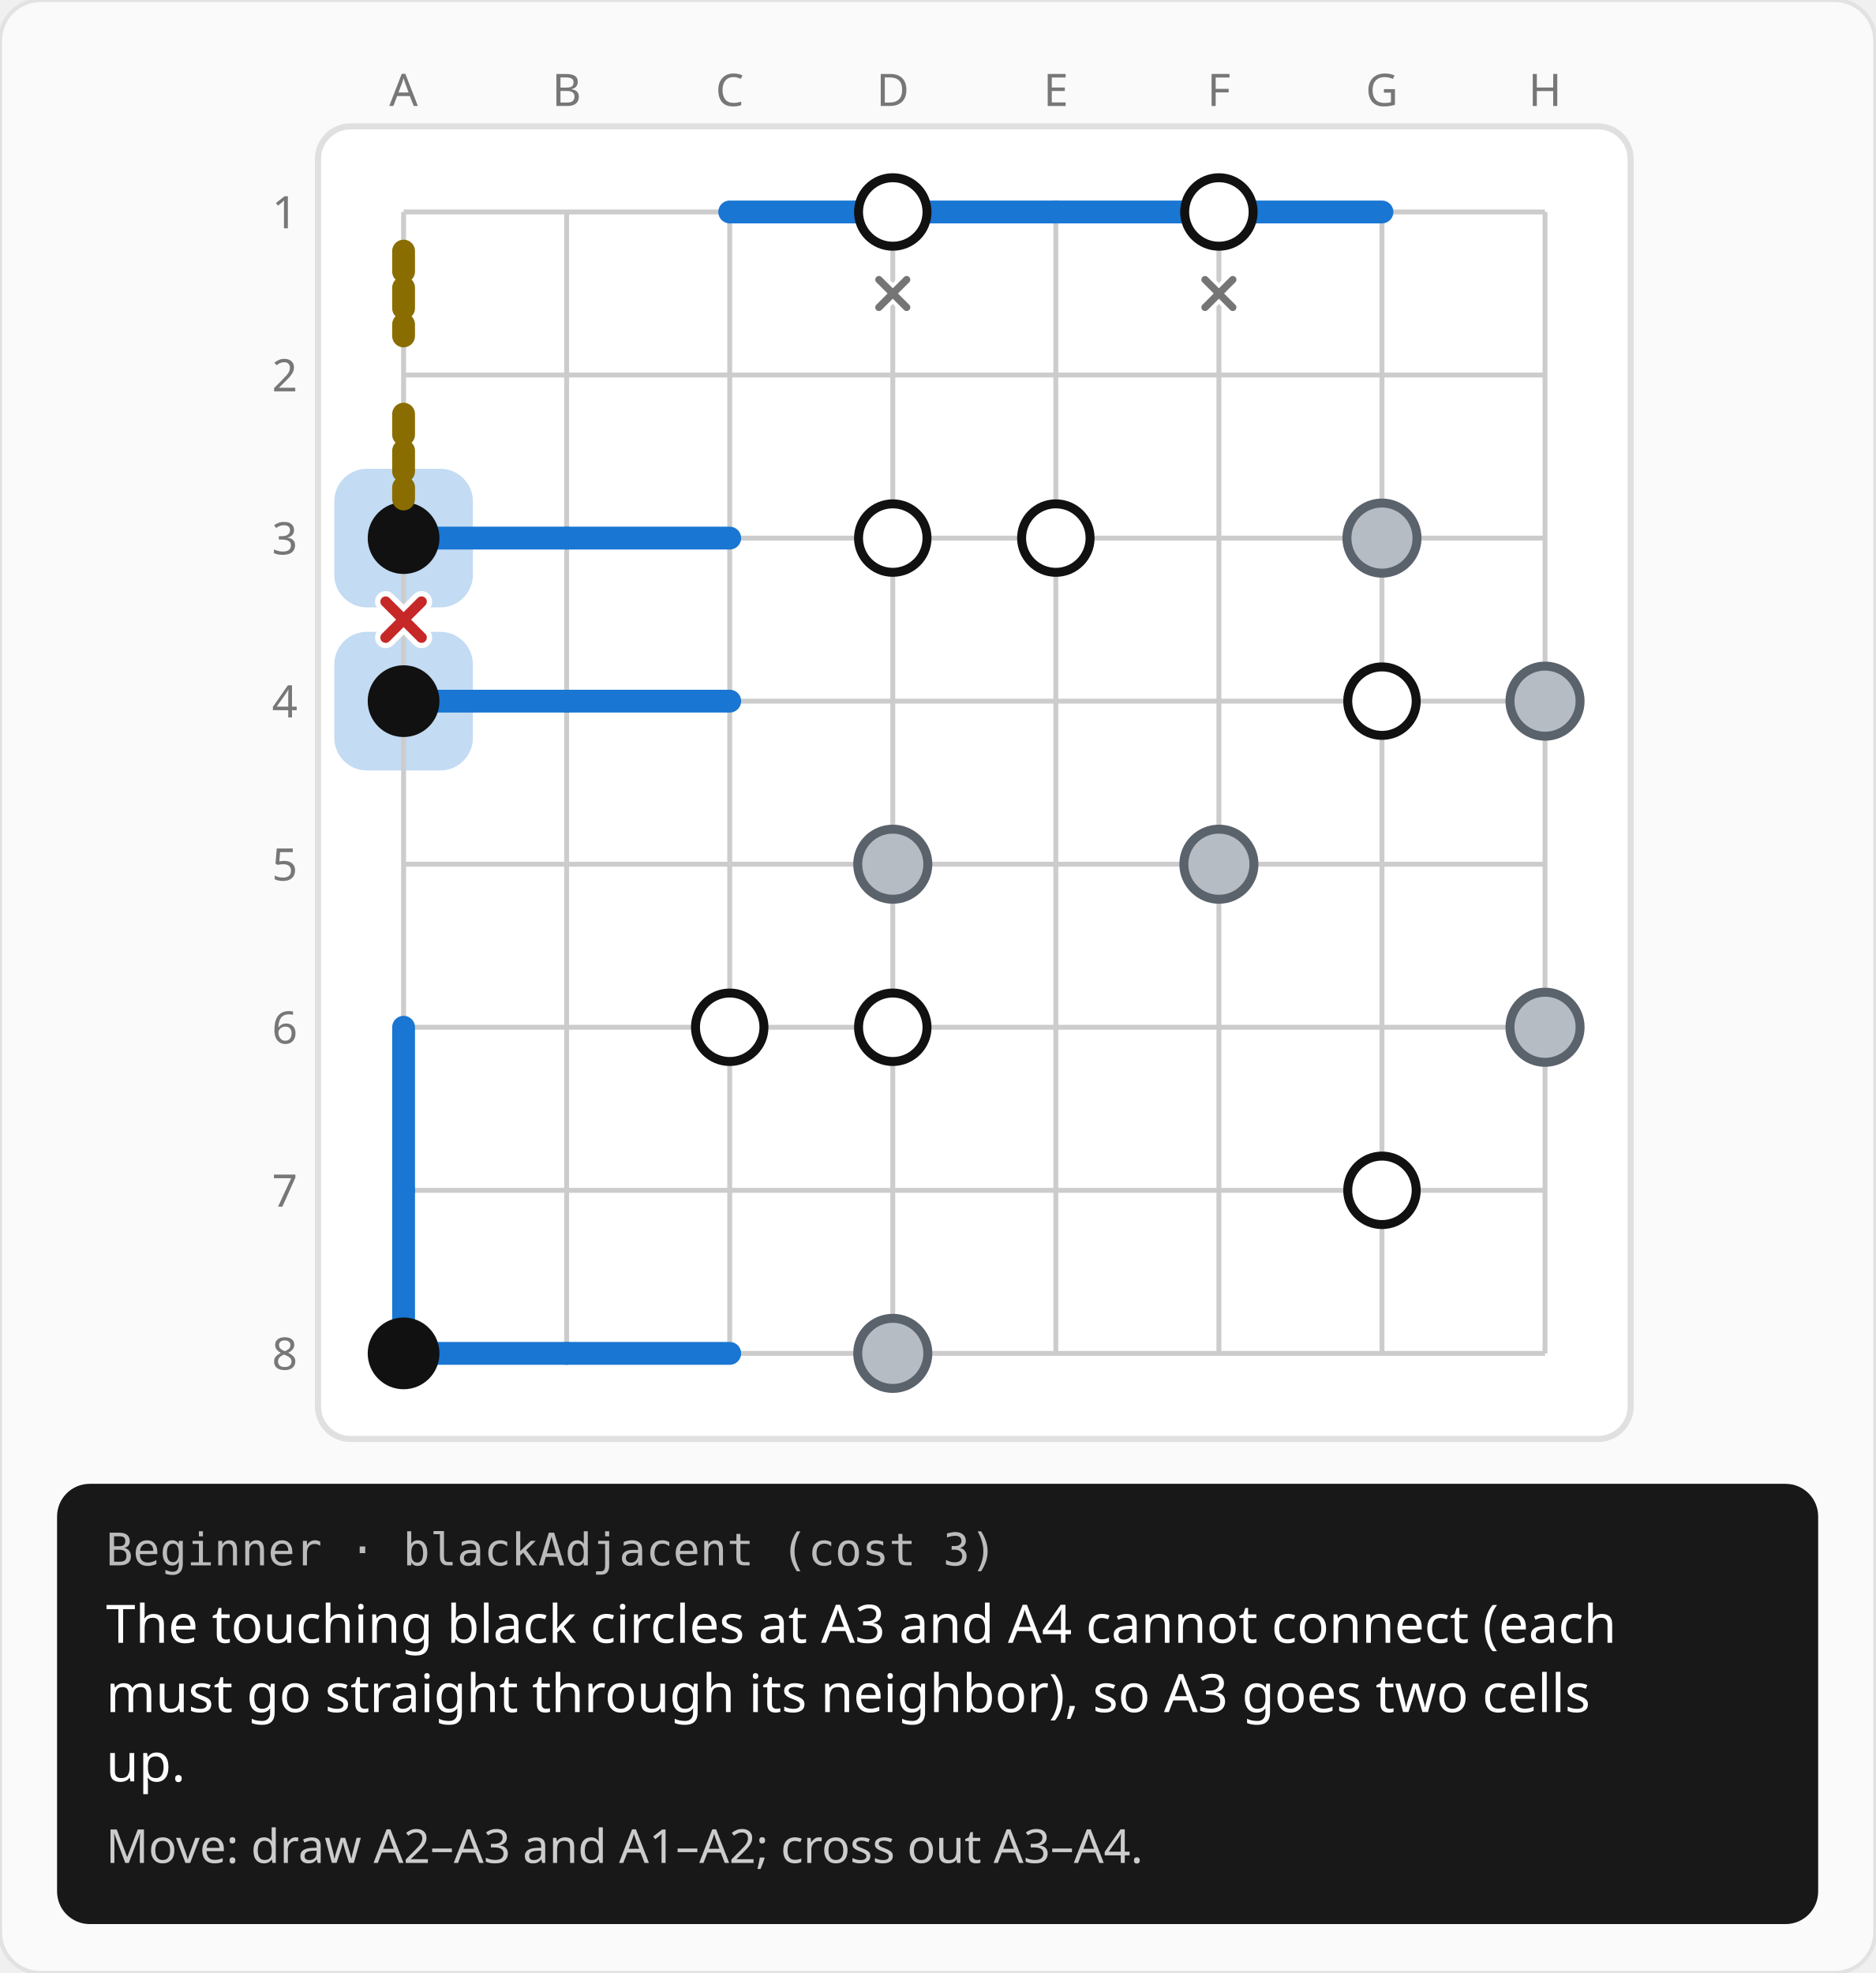
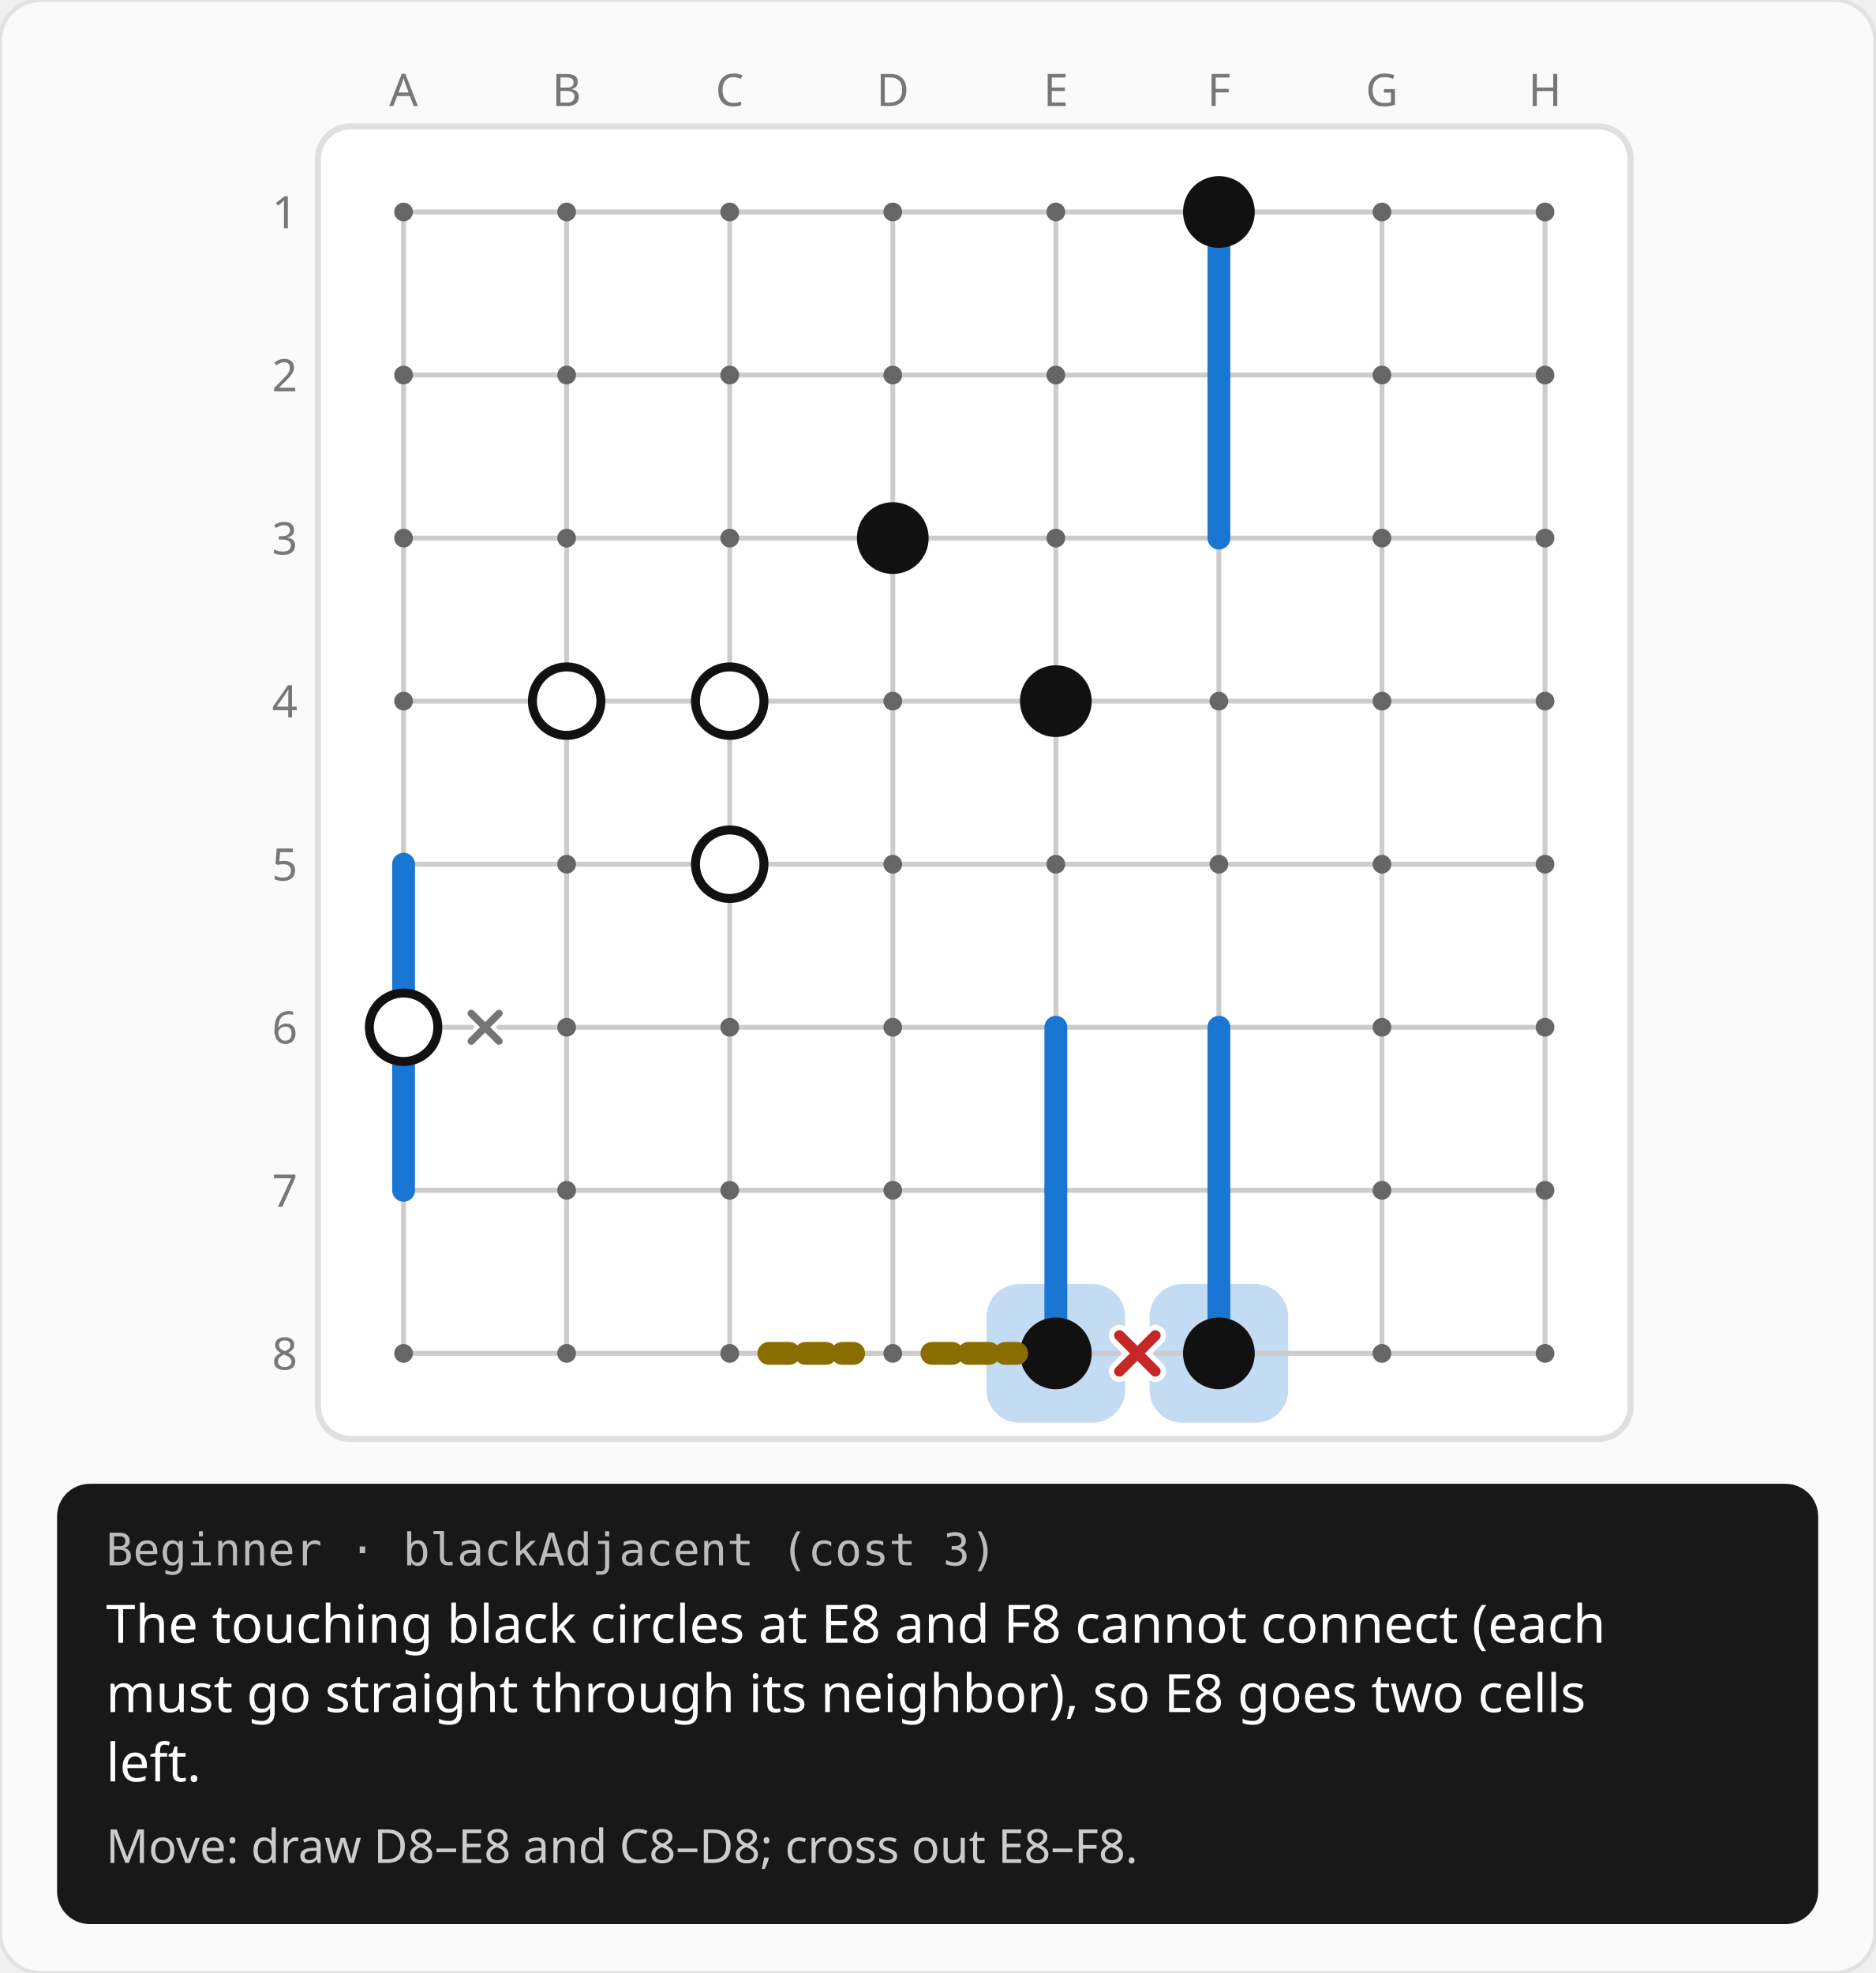
<svg xmlns="http://www.w3.org/2000/svg" width="460" height="484" viewBox="0 0 460 484">
  <rect width="460" height="484" rx="10" fill="#fafafa" stroke="#e2e2e2" />
  <defs>
    <pattern id="hatch" width="8" height="8" patternUnits="userSpaceOnUse" patternTransform="rotate(45)">
      <line x1="0" y1="0" x2="0" y2="8" stroke="#d55e00" stroke-width="3" opacity="0.55" />
    </pattern>
  </defs>
  <g transform="translate(59 12)">
    <text x="40" y="14" fill="#777777" font-size="11" font-family="system-ui, sans-serif" text-anchor="middle">A</text>
    <text x="80" y="14" fill="#777777" font-size="11" font-family="system-ui, sans-serif" text-anchor="middle">B</text>
    <text x="120" y="14" fill="#777777" font-size="11" font-family="system-ui, sans-serif" text-anchor="middle">C</text>
    <text x="160" y="14" fill="#777777" font-size="11" font-family="system-ui, sans-serif" text-anchor="middle">D</text>
    <text x="200" y="14" fill="#777777" font-size="11" font-family="system-ui, sans-serif" text-anchor="middle">E</text>
    <text x="240" y="14" fill="#777777" font-size="11" font-family="system-ui, sans-serif" text-anchor="middle">F</text>
    <text x="280" y="14" fill="#777777" font-size="11" font-family="system-ui, sans-serif" text-anchor="middle">G</text>
    <text x="320" y="14" fill="#777777" font-size="11" font-family="system-ui, sans-serif" text-anchor="middle">H</text>
    <text x="14" y="44" fill="#777777" font-size="11" font-family="system-ui, sans-serif" text-anchor="end">1</text>
    <text x="14" y="84" fill="#777777" font-size="11" font-family="system-ui, sans-serif" text-anchor="end">2</text>
    <text x="14" y="124" fill="#777777" font-size="11" font-family="system-ui, sans-serif" text-anchor="end">3</text>
    <text x="14" y="164" fill="#777777" font-size="11" font-family="system-ui, sans-serif" text-anchor="end">4</text>
    <text x="14" y="204" fill="#777777" font-size="11" font-family="system-ui, sans-serif" text-anchor="end">5</text>
    <text x="14" y="244" fill="#777777" font-size="11" font-family="system-ui, sans-serif" text-anchor="end">6</text>
    <text x="14" y="284" fill="#777777" font-size="11" font-family="system-ui, sans-serif" text-anchor="end">7</text>
    <text x="14" y="324" fill="#777777" font-size="11" font-family="system-ui, sans-serif" text-anchor="end">8</text>
    <g transform="translate(18 18)">
      <rect x="1" y="1" width="322" height="322" rx="8" fill="#ffffff" stroke="#e0e0e0" stroke-width="1.5" />
-       <rect x="5" y="85" width="34" height="34" rx="8" fill="rgba(25,118,210,0.26)" />
-       <rect x="5" y="125" width="34" height="34" rx="8" fill="rgba(25,118,210,0.26)" />
+       <rect x="165" y="285" width="34" height="34" rx="8" fill="rgba(25,118,210,0.26)" />
+       <rect x="205" y="285" width="34" height="34" rx="8" fill="rgba(25,118,210,0.26)" />
      <line x1="22" y1="22" x2="302" y2="22" stroke="#cccccc" stroke-width="1.2" />
      <line x1="22" y1="62" x2="302" y2="62" stroke="#cccccc" stroke-width="1.2" />
      <line x1="22" y1="102" x2="302" y2="102" stroke="#cccccc" stroke-width="1.2" />
      <line x1="22" y1="142" x2="302" y2="142" stroke="#cccccc" stroke-width="1.2" />
      <line x1="22" y1="182" x2="302" y2="182" stroke="#cccccc" stroke-width="1.2" />
      <line x1="22" y1="222" x2="302" y2="222" stroke="#cccccc" stroke-width="1.2" />
      <line x1="22" y1="262" x2="302" y2="262" stroke="#cccccc" stroke-width="1.2" />
      <line x1="22" y1="302" x2="302" y2="302" stroke="#cccccc" stroke-width="1.2" />
      <line x1="22" y1="22" x2="22" y2="302" stroke="#cccccc" stroke-width="1.2" />
      <line x1="62" y1="22" x2="62" y2="302" stroke="#cccccc" stroke-width="1.2" />
      <line x1="102" y1="22" x2="102" y2="302" stroke="#cccccc" stroke-width="1.2" />
      <line x1="142" y1="22" x2="142" y2="302" stroke="#cccccc" stroke-width="1.2" />
      <line x1="182" y1="22" x2="182" y2="302" stroke="#cccccc" stroke-width="1.2" />
      <line x1="222" y1="22" x2="222" y2="302" stroke="#cccccc" stroke-width="1.2" />
      <line x1="262" y1="22" x2="262" y2="302" stroke="#cccccc" stroke-width="1.2" />
      <line x1="302" y1="22" x2="302" y2="302" stroke="#cccccc" stroke-width="1.2" />
-       <line x1="102" y1="22" x2="142" y2="22" stroke="#1976d2" stroke-width="5.6" stroke-linecap="round" />
-       <line x1="142" y1="22" x2="182" y2="22" stroke="#1976d2" stroke-width="5.6" stroke-linecap="round" />
-       <line x1="182" y1="22" x2="222" y2="22" stroke="#1976d2" stroke-width="5.6" stroke-linecap="round" />
-       <line x1="222" y1="22" x2="262" y2="22" stroke="#1976d2" stroke-width="5.6" stroke-linecap="round" />
-       <line x1="22" y1="102" x2="62" y2="102" stroke="#1976d2" stroke-width="5.6" stroke-linecap="round" />
-       <line x1="62" y1="102" x2="102" y2="102" stroke="#1976d2" stroke-width="5.6" stroke-linecap="round" />
-       <line x1="22" y1="142" x2="62" y2="142" stroke="#1976d2" stroke-width="5.6" stroke-linecap="round" />
-       <line x1="62" y1="142" x2="102" y2="142" stroke="#1976d2" stroke-width="5.6" stroke-linecap="round" />
+       <circle cx="22" cy="22" r="2.3" fill="#666666" />
+       <circle cx="62" cy="22" r="2.3" fill="#666666" />
+       <circle cx="102" cy="22" r="2.3" fill="#666666" />
+       <circle cx="142" cy="22" r="2.3" fill="#666666" />
+       <circle cx="182" cy="22" r="2.3" fill="#666666" />
+       <circle cx="262" cy="22" r="2.3" fill="#666666" />
+       <circle cx="302" cy="22" r="2.3" fill="#666666" />
+       <circle cx="22" cy="62" r="2.3" fill="#666666" />
+       <circle cx="62" cy="62" r="2.3" fill="#666666" />
+       <circle cx="102" cy="62" r="2.3" fill="#666666" />
+       <circle cx="142" cy="62" r="2.3" fill="#666666" />
+       <circle cx="182" cy="62" r="2.3" fill="#666666" />
+       <circle cx="222" cy="62" r="2.3" fill="#666666" />
+       <circle cx="262" cy="62" r="2.3" fill="#666666" />
+       <circle cx="302" cy="62" r="2.3" fill="#666666" />
+       <circle cx="22" cy="102" r="2.3" fill="#666666" />
+       <circle cx="62" cy="102" r="2.3" fill="#666666" />
+       <circle cx="102" cy="102" r="2.3" fill="#666666" />
+       <circle cx="182" cy="102" r="2.3" fill="#666666" />
+       <circle cx="222" cy="102" r="2.3" fill="#666666" />
+       <circle cx="262" cy="102" r="2.3" fill="#666666" />
+       <circle cx="302" cy="102" r="2.3" fill="#666666" />
+       <circle cx="22" cy="142" r="2.3" fill="#666666" />
+       <circle cx="142" cy="142" r="2.3" fill="#666666" />
+       <circle cx="222" cy="142" r="2.3" fill="#666666" />
+       <circle cx="262" cy="142" r="2.3" fill="#666666" />
+       <circle cx="302" cy="142" r="2.3" fill="#666666" />
+       <circle cx="22" cy="182" r="2.3" fill="#666666" />
+       <circle cx="62" cy="182" r="2.3" fill="#666666" />
+       <circle cx="142" cy="182" r="2.3" fill="#666666" />
+       <circle cx="182" cy="182" r="2.3" fill="#666666" />
+       <circle cx="222" cy="182" r="2.3" fill="#666666" />
+       <circle cx="262" cy="182" r="2.3" fill="#666666" />
+       <circle cx="302" cy="182" r="2.3" fill="#666666" />
+       <circle cx="62" cy="222" r="2.3" fill="#666666" />
+       <circle cx="102" cy="222" r="2.3" fill="#666666" />
+       <circle cx="142" cy="222" r="2.3" fill="#666666" />
+       <circle cx="182" cy="222" r="2.3" fill="#666666" />
+       <circle cx="222" cy="222" r="2.3" fill="#666666" />
+       <circle cx="262" cy="222" r="2.3" fill="#666666" />
+       <circle cx="302" cy="222" r="2.3" fill="#666666" />
+       <circle cx="22" cy="262" r="2.3" fill="#666666" />
+       <circle cx="62" cy="262" r="2.3" fill="#666666" />
+       <circle cx="102" cy="262" r="2.3" fill="#666666" />
+       <circle cx="142" cy="262" r="2.3" fill="#666666" />
+       <circle cx="182" cy="262" r="2.3" fill="#666666" />
+       <circle cx="222" cy="262" r="2.3" fill="#666666" />
+       <circle cx="262" cy="262" r="2.3" fill="#666666" />
+       <circle cx="302" cy="262" r="2.3" fill="#666666" />
+       <circle cx="22" cy="302" r="2.3" fill="#666666" />
+       <circle cx="62" cy="302" r="2.3" fill="#666666" />
+       <circle cx="102" cy="302" r="2.3" fill="#666666" />
+       <circle cx="142" cy="302" r="2.3" fill="#666666" />
+       <circle cx="262" cy="302" r="2.3" fill="#666666" />
+       <circle cx="302" cy="302" r="2.3" fill="#666666" />
+       <line x1="222" y1="22" x2="222" y2="62" stroke="#1976d2" stroke-width="5.6" stroke-linecap="round" />
+       <line x1="222" y1="62" x2="222" y2="102" stroke="#1976d2" stroke-width="5.6" stroke-linecap="round" />
+       <line x1="22" y1="182" x2="22" y2="222" stroke="#1976d2" stroke-width="5.6" stroke-linecap="round" />
      <line x1="22" y1="222" x2="22" y2="262" stroke="#1976d2" stroke-width="5.6" stroke-linecap="round" />
-       <line x1="22" y1="262" x2="22" y2="302" stroke="#1976d2" stroke-width="5.6" stroke-linecap="round" />
-       <line x1="22" y1="302" x2="62" y2="302" stroke="#1976d2" stroke-width="5.6" stroke-linecap="round" />
-       <line x1="62" y1="302" x2="102" y2="302" stroke="#1976d2" stroke-width="5.6" stroke-linecap="round" />
-       <circle cx="142" cy="22" r="8.4" fill="#ffffff" />
-       <circle cx="142" cy="22" r="8.4" fill="none" stroke="#111111" stroke-width="2.2" />
-       <circle cx="222" cy="22" r="8.4" fill="#ffffff" />
-       <circle cx="222" cy="22" r="8.4" fill="none" stroke="#111111" stroke-width="2.2" />
-       <circle cx="22" cy="102" r="8.8" fill="#111111" />
-       <circle cx="142" cy="102" r="8.4" fill="#ffffff" />
-       <circle cx="142" cy="102" r="8.4" fill="none" stroke="#111111" stroke-width="2.2" />
-       <circle cx="182" cy="102" r="8.4" fill="#ffffff" />
-       <circle cx="182" cy="102" r="8.4" fill="none" stroke="#111111" stroke-width="2.2" />
-       <circle cx="262" cy="102" r="8.6" fill="#b6bcc4" />
-       <circle cx="262" cy="102" r="8.6" fill="none" stroke="#5a626c" stroke-width="2.2" />
-       <circle cx="22" cy="142" r="8.8" fill="#111111" />
-       <circle cx="262" cy="142" r="8.4" fill="#ffffff" />
-       <circle cx="262" cy="142" r="8.4" fill="none" stroke="#111111" stroke-width="2.2" />
-       <circle cx="302" cy="142" r="8.6" fill="#b6bcc4" />
-       <circle cx="302" cy="142" r="8.6" fill="none" stroke="#5a626c" stroke-width="2.2" />
-       <circle cx="142" cy="182" r="8.6" fill="#b6bcc4" />
-       <circle cx="142" cy="182" r="8.6" fill="none" stroke="#5a626c" stroke-width="2.2" />
-       <circle cx="222" cy="182" r="8.6" fill="#b6bcc4" />
-       <circle cx="222" cy="182" r="8.6" fill="none" stroke="#5a626c" stroke-width="2.2" />
-       <circle cx="102" cy="222" r="8.4" fill="#ffffff" />
-       <circle cx="102" cy="222" r="8.4" fill="none" stroke="#111111" stroke-width="2.2" />
-       <circle cx="142" cy="222" r="8.4" fill="#ffffff" />
-       <circle cx="142" cy="222" r="8.4" fill="none" stroke="#111111" stroke-width="2.2" />
-       <circle cx="302" cy="222" r="8.6" fill="#b6bcc4" />
-       <circle cx="302" cy="222" r="8.6" fill="none" stroke="#5a626c" stroke-width="2.2" />
-       <circle cx="262" cy="262" r="8.4" fill="#ffffff" />
-       <circle cx="262" cy="262" r="8.4" fill="none" stroke="#111111" stroke-width="2.2" />
-       <circle cx="22" cy="302" r="8.8" fill="#111111" />
-       <circle cx="142" cy="302" r="8.6" fill="#b6bcc4" />
-       <circle cx="142" cy="302" r="8.6" fill="none" stroke="#5a626c" stroke-width="2.2" />
-       <path d="M138.6 38.6L145.4 45.4M138.6 45.4L145.4 38.6" stroke="#ffffff" stroke-width="3.6" stroke-linecap="round" />
-       <path d="M138.6 38.6L145.4 45.4M138.6 45.4L145.4 38.6" stroke="#757575" stroke-width="1.8" stroke-linecap="round" />
-       <path d="M218.6 38.6L225.4 45.4M218.6 45.4L225.4 38.6" stroke="#ffffff" stroke-width="3.6" stroke-linecap="round" />
-       <path d="M218.6 38.6L225.4 45.4M218.6 45.4L225.4 38.6" stroke="#757575" stroke-width="1.8" stroke-linecap="round" />
-       <line x1="22" y1="71.6" x2="22" y2="92.4" stroke="#8a6d00" stroke-width="5.6" stroke-linecap="round" stroke-dasharray="5 4" />
-       <line x1="22" y1="31.6" x2="22" y2="52.4" stroke="#8a6d00" stroke-width="5.6" stroke-linecap="round" stroke-dasharray="5 4" />
-       <path d="M17.6 117.6L26.4 126.4M17.6 126.4L26.4 117.6" stroke="#ffffff" stroke-width="5.2" stroke-linecap="round" />
-       <path d="M17.6 117.6L26.4 126.4M17.6 126.4L26.4 117.6" stroke="#c62828" stroke-width="2.6" stroke-linecap="round" />
+       <line x1="182" y1="222" x2="182" y2="262" stroke="#1976d2" stroke-width="5.6" stroke-linecap="round" />
+       <line x1="222" y1="222" x2="222" y2="262" stroke="#1976d2" stroke-width="5.6" stroke-linecap="round" />
+       <line x1="182" y1="262" x2="182" y2="302" stroke="#1976d2" stroke-width="5.6" stroke-linecap="round" />
+       <line x1="222" y1="262" x2="222" y2="302" stroke="#1976d2" stroke-width="5.6" stroke-linecap="round" />
+       <circle cx="222" cy="22" r="8.8" fill="#111111" />
+       <circle cx="142" cy="102" r="8.8" fill="#111111" />
+       <circle cx="62" cy="142" r="8.4" fill="#ffffff" />
+       <circle cx="62" cy="142" r="8.4" fill="none" stroke="#111111" stroke-width="2.2" />
+       <circle cx="102" cy="142" r="8.4" fill="#ffffff" />
+       <circle cx="102" cy="142" r="8.4" fill="none" stroke="#111111" stroke-width="2.2" />
+       <circle cx="182" cy="142" r="8.8" fill="#111111" />
+       <circle cx="102" cy="182" r="8.4" fill="#ffffff" />
+       <circle cx="102" cy="182" r="8.4" fill="none" stroke="#111111" stroke-width="2.2" />
+       <circle cx="22" cy="222" r="8.4" fill="#ffffff" />
+       <circle cx="22" cy="222" r="8.4" fill="none" stroke="#111111" stroke-width="2.2" />
+       <circle cx="182" cy="302" r="8.8" fill="#111111" />
+       <circle cx="222" cy="302" r="8.8" fill="#111111" />
+       <path d="M38.6 218.6L45.4 225.4M38.6 225.4L45.4 218.6" stroke="#ffffff" stroke-width="3.6" stroke-linecap="round" />
+       <path d="M38.6 218.6L45.4 225.4M38.6 225.4L45.4 218.6" stroke="#757575" stroke-width="1.8" stroke-linecap="round" />
+       <line x1="151.6" y1="302" x2="172.4" y2="302" stroke="#8a6d00" stroke-width="5.6" stroke-linecap="round" stroke-dasharray="5 4" />
+       <line x1="111.6" y1="302" x2="132.4" y2="302" stroke="#8a6d00" stroke-width="5.6" stroke-linecap="round" stroke-dasharray="5 4" />
+       <path d="M197.6 297.6L206.4 306.4M197.6 306.4L206.4 297.6" stroke="#ffffff" stroke-width="5.2" stroke-linecap="round" />
+       <path d="M197.6 297.6L206.4 306.4M197.6 306.4L206.4 297.6" stroke="#c62828" stroke-width="2.6" stroke-linecap="round" />
    </g>
  </g>
  <rect x="14" y="364" width="432" height="108" rx="8" fill="#181818" />
  <text x="26" y="384" fill="#bbbbbb" font-size="11" font-family="ui-monospace, Menlo, monospace">Beginner · blackAdjacent (cost 3)</text>
-   <text x="26" y="403" fill="#ffffff" font-size="13" font-family="system-ui, sans-serif">The touching black circles at A3 and A4 cannot connect (each</text>
-   <text x="26" y="420" fill="#ffffff" font-size="13" font-family="system-ui, sans-serif">must go straight through its neighbor), so A3 goes two cells</text>
-   <text x="26" y="437" fill="#ffffff" font-size="13" font-family="system-ui, sans-serif">up.</text>
-   <text x="26" y="457" fill="#cccccc" font-size="11.5" font-family="system-ui, sans-serif">Move: draw A2–A3 and A1–A2; cross out A3–A4.</text>
+   <text x="26" y="403" fill="#ffffff" font-size="13" font-family="system-ui, sans-serif">The touching black circles at E8 and F8 cannot connect (each</text>
+   <text x="26" y="420" fill="#ffffff" font-size="13" font-family="system-ui, sans-serif">must go straight through its neighbor), so E8 goes two cells</text>
+   <text x="26" y="437" fill="#ffffff" font-size="13" font-family="system-ui, sans-serif">left.</text>
+   <text x="26" y="457" fill="#cccccc" font-size="11.5" font-family="system-ui, sans-serif">Move: draw D8–E8 and C8–D8; cross out E8–F8.</text>
</svg>
